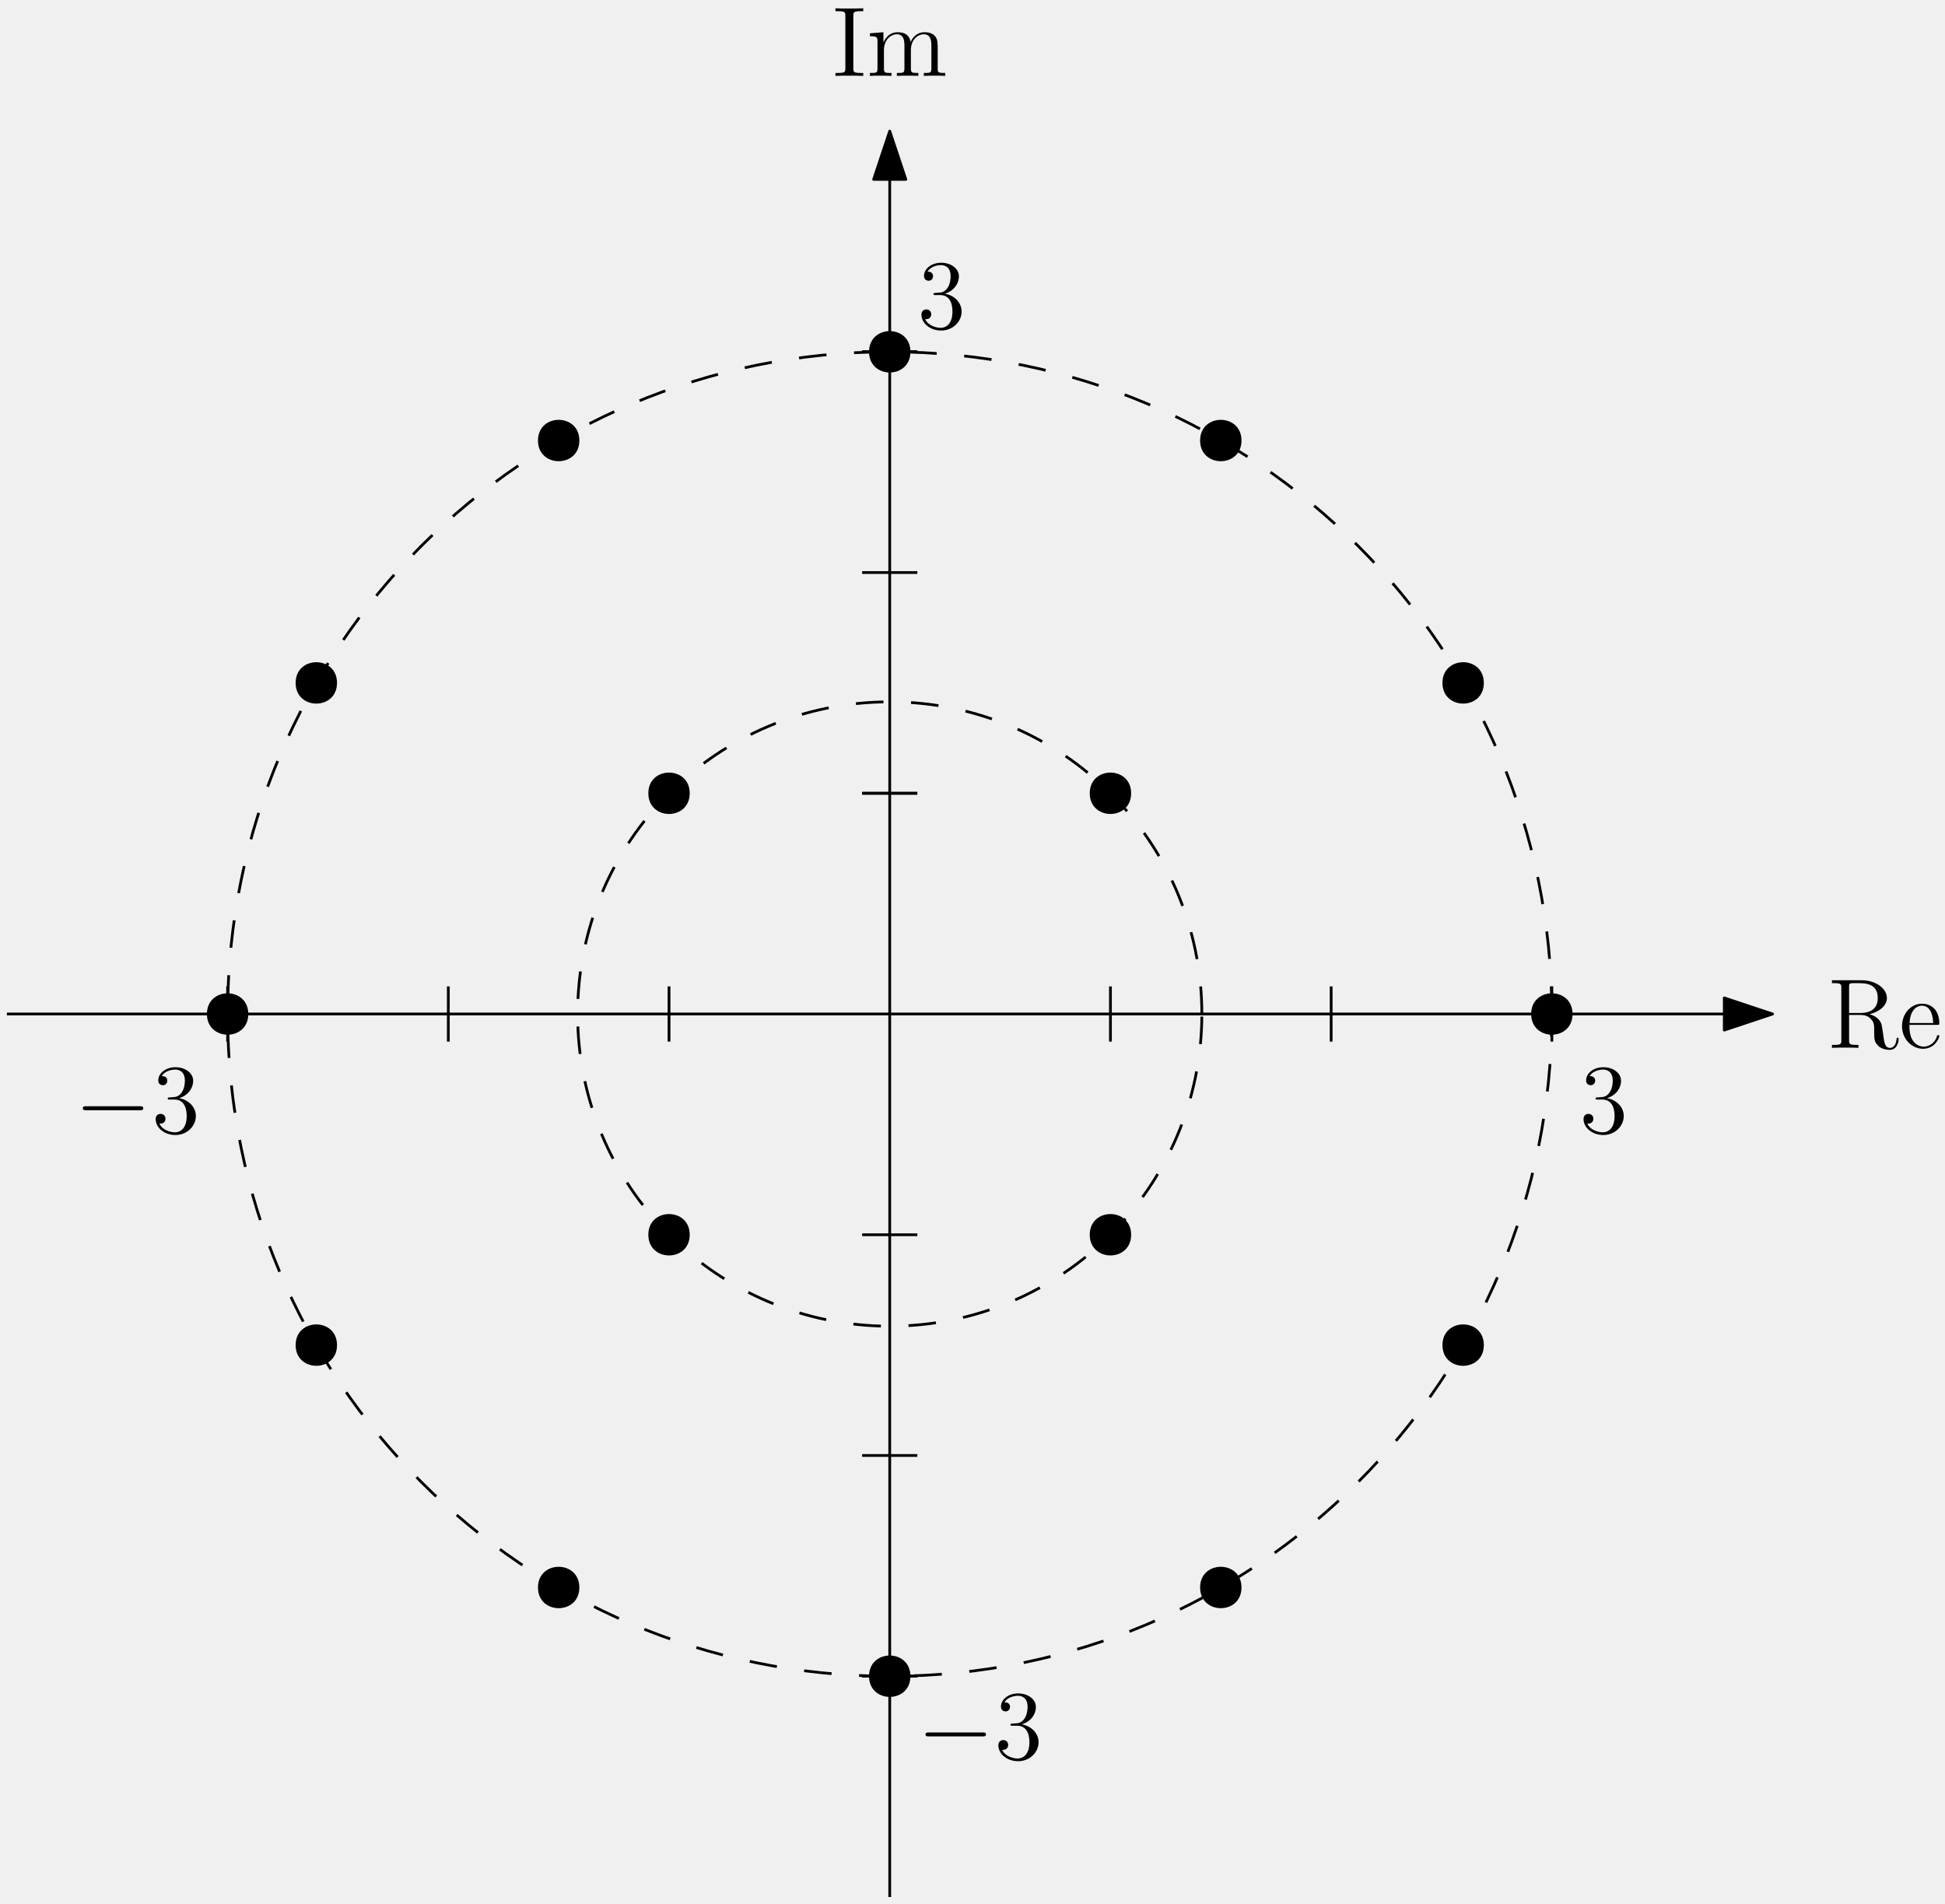
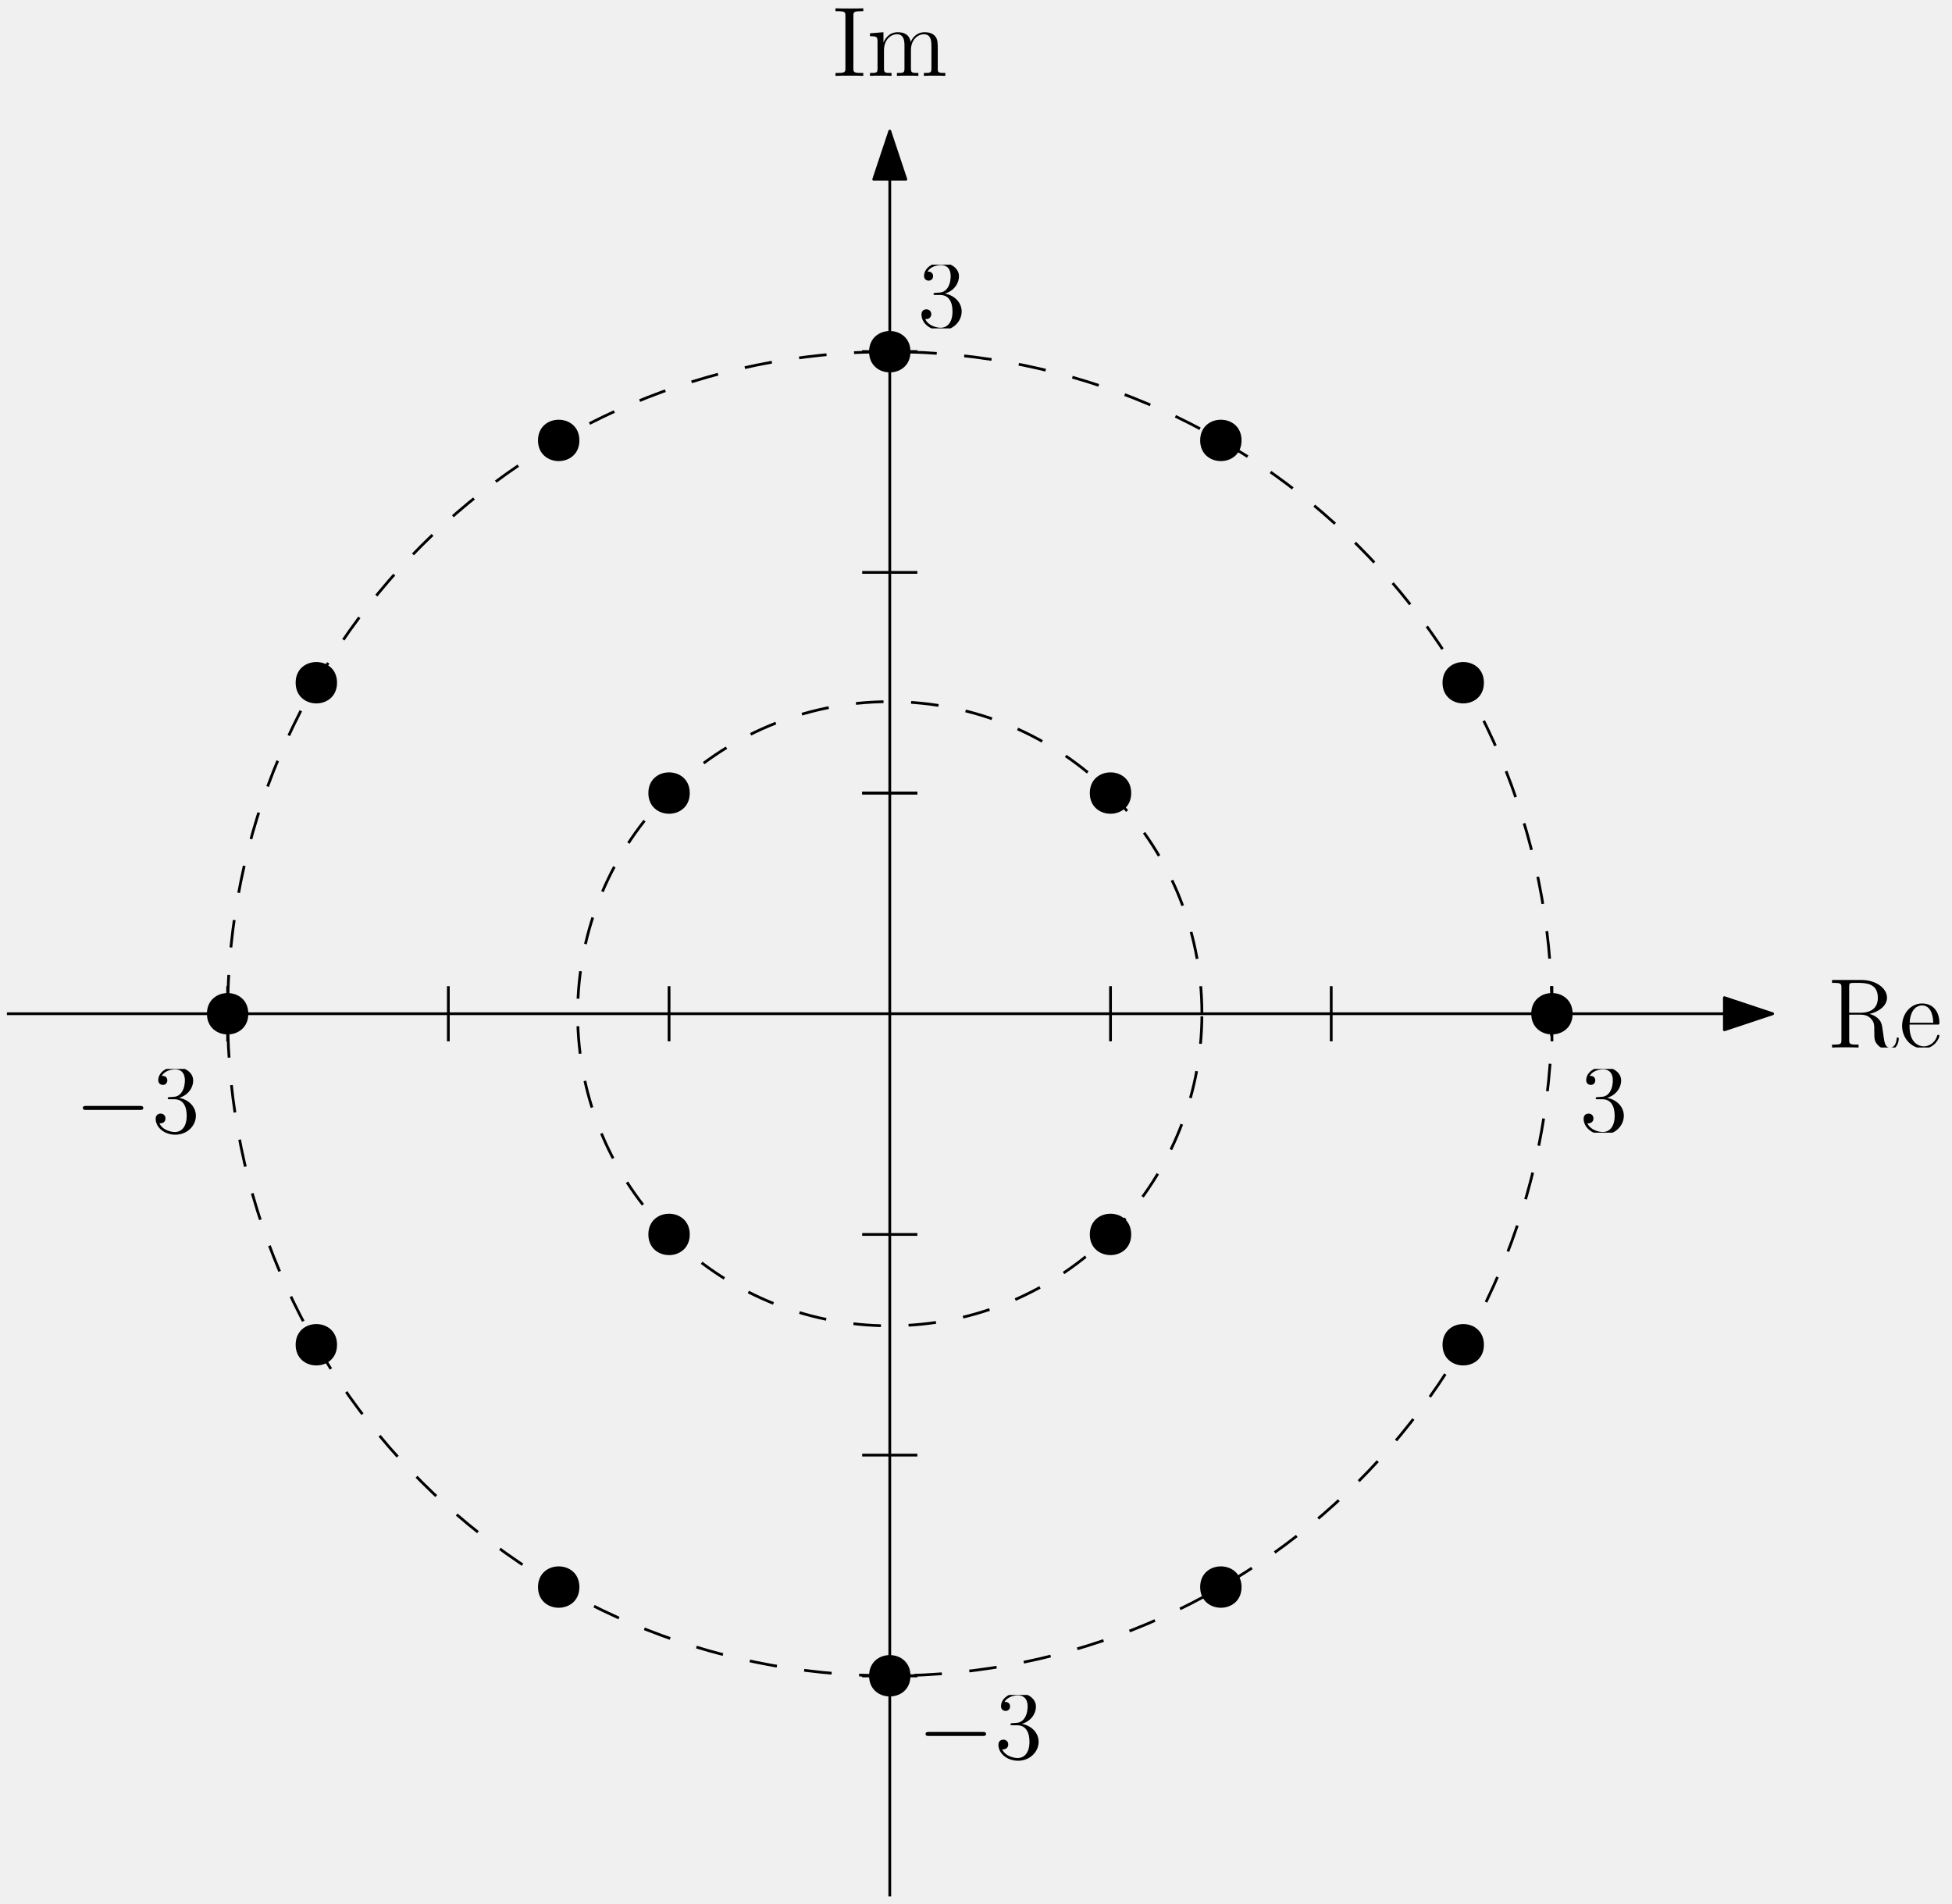
- <svg xmlns="http://www.w3.org/2000/svg" xmlns:xlink="http://www.w3.org/1999/xlink" width="282" height="276" viewBox="0 0 282 276">
+ <svg xmlns="http://www.w3.org/2000/svg" xmlns:xlink="http://www.w3.org/1999/xlink" width="283" height="276" viewBox="0 0 283 276">
+   <style>
+       .fill { fill: black; }
+       .stroke { stroke: black; }
+       @media (prefers-color-scheme: dark) {
+         .fill { fill: white; }
+         .stroke { stroke: white; }
+       }
+     </style>
  <defs>
    <g>
      <g id="glyph-0-0">
        <path d="M 9.453 -3.297 C 9.703 -3.297 9.953 -3.297 9.953 -3.578 C 9.953 -3.875 9.703 -3.875 9.453 -3.875 L 1.688 -3.875 C 1.453 -3.875 1.188 -3.875 1.188 -3.578 C 1.188 -3.297 1.453 -3.297 1.688 -3.297 Z M 9.453 -3.297 " />
      </g>
      <g id="glyph-1-0">
        <path d="M 2.641 -5.156 C 2.391 -5.141 2.344 -5.125 2.344 -4.984 C 2.344 -4.844 2.406 -4.844 2.672 -4.844 L 3.328 -4.844 C 4.547 -4.844 5.094 -3.844 5.094 -2.469 C 5.094 -0.594 4.109 -0.094 3.406 -0.094 C 2.719 -0.094 1.547 -0.422 1.141 -1.359 C 1.594 -1.297 2.016 -1.547 2.016 -2.062 C 2.016 -2.484 1.703 -2.766 1.312 -2.766 C 0.969 -2.766 0.594 -2.562 0.594 -2.016 C 0.594 -0.75 1.859 0.297 3.453 0.297 C 5.156 0.297 6.422 -1 6.422 -2.453 C 6.422 -3.766 5.359 -4.812 3.984 -5.047 C 5.234 -5.406 6.031 -6.453 6.031 -7.578 C 6.031 -8.703 4.859 -9.531 3.469 -9.531 C 2.031 -9.531 0.969 -8.656 0.969 -7.609 C 0.969 -7.047 1.422 -6.922 1.641 -6.922 C 1.938 -6.922 2.281 -7.141 2.281 -7.578 C 2.281 -8.031 1.938 -8.234 1.625 -8.234 C 1.531 -8.234 1.5 -8.234 1.469 -8.219 C 2.016 -9.188 3.359 -9.188 3.422 -9.188 C 3.906 -9.188 4.828 -8.984 4.828 -7.578 C 4.828 -7.297 4.797 -6.5 4.375 -5.875 C 3.938 -5.25 3.453 -5.203 3.062 -5.188 Z M 2.641 -5.156 " />
      </g>
      <g id="glyph-2-0">
        <path d="M 2.641 -5.156 C 2.391 -5.141 2.344 -5.125 2.344 -4.984 C 2.344 -4.844 2.406 -4.844 2.672 -4.844 L 3.328 -4.844 C 4.547 -4.844 5.094 -3.844 5.094 -2.469 C 5.094 -0.594 4.109 -0.094 3.406 -0.094 C 2.719 -0.094 1.547 -0.422 1.141 -1.359 C 1.594 -1.297 2.016 -1.547 2.016 -2.062 C 2.016 -2.484 1.703 -2.766 1.312 -2.766 C 0.969 -2.766 0.594 -2.562 0.594 -2.016 C 0.594 -0.75 1.859 0.297 3.453 0.297 C 5.156 0.297 6.422 -1 6.422 -2.453 C 6.422 -3.766 5.359 -4.812 3.984 -5.047 C 5.234 -5.406 6.031 -6.453 6.031 -7.578 C 6.031 -8.703 4.859 -9.531 3.469 -9.531 C 2.031 -9.531 0.969 -8.656 0.969 -7.609 C 0.969 -7.047 1.422 -6.922 1.641 -6.922 C 1.938 -6.922 2.281 -7.141 2.281 -7.578 C 2.281 -8.031 1.938 -8.234 1.625 -8.234 C 1.531 -8.234 1.5 -8.234 1.469 -8.219 C 2.016 -9.188 3.359 -9.188 3.422 -9.188 C 3.906 -9.188 4.828 -8.984 4.828 -7.578 C 4.828 -7.297 4.797 -6.5 4.375 -5.875 C 3.938 -5.25 3.453 -5.203 3.062 -5.188 Z M 2.641 -5.156 " />
      </g>
      <g id="glyph-3-0">
        <path d="M 6.047 -4.875 C 7.469 -5.203 8.578 -6.109 8.578 -7.219 C 8.578 -8.609 6.953 -9.797 4.891 -9.797 L 0.609 -9.797 L 0.609 -9.375 L 0.891 -9.375 C 1.922 -9.375 1.969 -9.234 1.969 -8.703 L 1.969 -1.094 C 1.969 -0.562 1.922 -0.422 0.891 -0.422 L 0.609 -0.422 L 0.609 0 C 0.938 -0.031 2.109 -0.031 2.531 -0.031 C 2.938 -0.031 4.125 -0.031 4.453 0 L 4.453 -0.422 L 4.172 -0.422 C 3.141 -0.422 3.094 -0.562 3.094 -1.094 L 3.094 -4.766 L 4.766 -4.766 C 5.328 -4.766 5.859 -4.609 6.234 -4.203 C 6.734 -3.656 6.734 -3.359 6.734 -2.359 C 6.734 -1.234 6.734 -0.859 7.359 -0.25 C 7.578 -0.031 8.172 0.297 8.984 0.297 C 10.094 0.297 10.281 -0.953 10.281 -1.25 C 10.281 -1.328 10.281 -1.469 10.125 -1.469 C 9.984 -1.469 9.984 -1.375 9.969 -1.234 C 9.891 -0.375 9.484 0.016 9.016 0.016 C 8.359 0.016 8.219 -0.656 8.109 -1.422 C 8.094 -1.516 8 -2.141 7.953 -2.5 C 7.859 -3.219 7.797 -3.672 7.375 -4.109 C 7.219 -4.281 6.844 -4.656 6.047 -4.875 Z M 4.703 -5.047 L 3.094 -5.047 L 3.094 -8.812 C 3.094 -9.141 3.094 -9.312 3.406 -9.359 C 3.531 -9.375 3.953 -9.375 4.25 -9.375 C 5.406 -9.375 7.25 -9.375 7.25 -7.219 C 7.25 -5.969 6.562 -5.047 4.703 -5.047 Z M 4.703 -5.047 " />
      </g>
      <g id="glyph-3-1">
        <path d="M 5.5 -3.328 C 5.812 -3.328 5.844 -3.328 5.844 -3.594 C 5.844 -5.047 5.062 -6.391 3.328 -6.391 C 1.688 -6.391 0.438 -4.922 0.438 -3.141 C 0.438 -1.25 1.891 0.141 3.484 0.141 C 5.188 0.141 5.844 -1.406 5.844 -1.703 C 5.844 -1.797 5.766 -1.844 5.688 -1.844 C 5.562 -1.844 5.531 -1.781 5.516 -1.703 C 5.141 -0.5 4.172 -0.172 3.578 -0.172 C 2.969 -0.172 1.516 -0.578 1.516 -3.062 L 1.516 -3.328 Z M 1.531 -3.594 C 1.656 -5.859 2.906 -6.109 3.312 -6.109 C 4.844 -6.109 4.938 -4.094 4.953 -3.594 Z M 1.531 -3.594 " />
      </g>
      <g id="glyph-3-2">
        <path d="M 3.109 -8.703 C 3.109 -9.234 3.156 -9.375 4.234 -9.375 L 4.547 -9.375 L 4.547 -9.797 C 4.203 -9.766 2.969 -9.766 2.531 -9.766 C 2.109 -9.766 0.859 -9.766 0.516 -9.797 L 0.516 -9.375 L 0.828 -9.375 C 1.906 -9.375 1.953 -9.234 1.953 -8.703 L 1.953 -1.094 C 1.953 -0.562 1.906 -0.422 0.828 -0.422 L 0.516 -0.422 L 0.516 0 C 0.859 -0.031 2.094 -0.031 2.531 -0.031 C 2.953 -0.031 4.203 -0.031 4.547 0 L 4.547 -0.422 L 4.234 -0.422 C 3.156 -0.422 3.109 -0.562 3.109 -1.094 Z M 3.109 -8.703 " />
      </g>
      <g id="glyph-3-3">
        <path d="M 10.281 -3.484 C 10.281 -4.812 10.281 -5.219 9.953 -5.688 C 9.531 -6.234 8.859 -6.328 8.375 -6.328 C 7.188 -6.328 6.578 -5.469 6.359 -4.906 C 6.156 -6.016 5.375 -6.328 4.469 -6.328 C 3.078 -6.328 2.531 -5.141 2.422 -4.844 L 2.406 -4.844 L 2.406 -6.328 L 0.453 -6.172 L 0.453 -5.75 C 1.438 -5.75 1.547 -5.656 1.547 -4.953 L 1.547 -1.062 C 1.547 -0.422 1.391 -0.422 0.453 -0.422 L 0.453 0 C 0.828 -0.031 1.609 -0.031 2.016 -0.031 C 2.422 -0.031 3.203 -0.031 3.578 0 L 3.578 -0.422 C 2.656 -0.422 2.484 -0.422 2.484 -1.062 L 2.484 -3.734 C 2.484 -5.234 3.469 -6.031 4.359 -6.031 C 5.25 -6.031 5.453 -5.312 5.453 -4.438 L 5.453 -1.062 C 5.453 -0.422 5.297 -0.422 4.359 -0.422 L 4.359 0 C 4.734 -0.031 5.516 -0.031 5.906 -0.031 C 6.328 -0.031 7.094 -0.031 7.469 0 L 7.469 -0.422 C 6.562 -0.422 6.391 -0.422 6.391 -1.062 L 6.391 -3.734 C 6.391 -5.234 7.375 -6.031 8.266 -6.031 C 9.156 -6.031 9.359 -5.312 9.359 -4.438 L 9.359 -1.062 C 9.359 -0.422 9.188 -0.422 8.266 -0.422 L 8.266 0 C 8.641 -0.031 9.406 -0.031 9.812 -0.031 C 10.234 -0.031 11 -0.031 11.375 0 L 11.375 -0.422 C 10.656 -0.422 10.297 -0.422 10.281 -0.844 Z M 10.281 -3.484 " />
      </g>
    </g>
+     <clipPath id="clip-0">
+       <path clip-rule="nonzero" d="M 22 155 L 29 155 L 29 165 L 22 165 Z M 22 155 " />
+     </clipPath>
+     <clipPath id="clip-1">
+       <path clip-rule="nonzero" d="M 229 155 L 236 155 L 236 164.246 L 229 164.246 Z M 229 155 " />
+     </clipPath>
+     <clipPath id="clip-2">
+       <path clip-rule="nonzero" d="M 133 38.375 L 140 38.375 L 140 47.621 L 133 47.621 Z M 133 38.375 " />
+     </clipPath>
+     <clipPath id="clip-3">
+       <path clip-rule="nonzero" d="M 144 245.777 L 151 245.777 L 151 256 L 144 256 Z M 144 245.777 " />
+     </clipPath>
+     <clipPath id="clip-4">
+       <path clip-rule="nonzero" d="M 265 142.098 L 281.582 142.098 L 281.582 151.902 L 265 151.902 Z M 265 142.098 " />
+     </clipPath>
+     <clipPath id="clip-5">
+       <path clip-rule="nonzero" d="M 121 1.195 L 137.387 1.195 L 137.387 11 L 121 11 Z M 121 1.195 " />
+     </clipPath>
  </defs>
-   <path fill="none" stroke-width="0.4" stroke-linecap="butt" stroke-linejoin="round" stroke="rgb(0%, 0%, 0%)" stroke-opacity="1" stroke-miterlimit="10" d="M 256 447.996 L 256 703.996 " transform="matrix(1, 0, 0, -1, -127, 723)" />
-   <path fill-rule="evenodd" fill="rgb(0%, 0%, 0%)" fill-opacity="1" stroke-width="0.4" stroke-linecap="butt" stroke-linejoin="round" stroke="rgb(0%, 0%, 0%)" stroke-opacity="1" stroke-miterlimit="10" d="M 256 703.996 L 253.668 696.996 L 258.332 696.996 Z M 256 703.996 " transform="matrix(1, 0, 0, -1, -127, 723)" />
-   <path fill="none" stroke-width="0.4" stroke-linecap="butt" stroke-linejoin="round" stroke="rgb(0%, 0%, 0%)" stroke-opacity="1" stroke-miterlimit="10" d="M 128 576 L 384 576 " transform="matrix(1, 0, 0, -1, -127, 723)" />
-   <path fill-rule="evenodd" fill="rgb(0%, 0%, 0%)" fill-opacity="1" stroke-width="0.4" stroke-linecap="butt" stroke-linejoin="round" stroke="rgb(0%, 0%, 0%)" stroke-opacity="1" stroke-miterlimit="10" d="M 384 576 L 377 578.332 L 377 573.668 Z M 384 576 " transform="matrix(1, 0, 0, -1, -127, 723)" />
-   <path fill="none" stroke-width="0.4" stroke-linecap="butt" stroke-linejoin="round" stroke="rgb(0%, 0%, 0%)" stroke-opacity="1" stroke-miterlimit="10" d="M 252 672 L 260 672 " transform="matrix(1, 0, 0, -1, -127, 723)" />
-   <g fill="rgb(0%, 0%, 0%)" fill-opacity="1">
+   <path fill="none" stroke-width="0.4" stroke-linecap="butt" stroke-linejoin="round" stroke-opacity="1" stroke-miterlimit="10" d="M 256 447.996 L 256 703.996 " transform="matrix(1, 0, 0, -1, -127, 723)" class="stroke" />
+   <path fill-rule="evenodd" fill-opacity="1" stroke-width="0.4" stroke-linecap="butt" stroke-linejoin="round" stroke-opacity="1" stroke-miterlimit="10" d="M 256 703.996 L 253.668 696.996 L 258.332 696.996 Z M 256 703.996 " transform="matrix(1, 0, 0, -1, -127, 723)" class="fill stroke" />
+   <path fill="none" stroke-width="0.4" stroke-linecap="butt" stroke-linejoin="round" stroke-opacity="1" stroke-miterlimit="10" d="M 128 576 L 384 576 " transform="matrix(1, 0, 0, -1, -127, 723)" class="stroke" />
+   <path fill-rule="evenodd" fill-opacity="1" stroke-width="0.4" stroke-linecap="butt" stroke-linejoin="round" stroke-opacity="1" stroke-miterlimit="10" d="M 384 576 L 377 578.332 L 377 573.668 Z M 384 576 " transform="matrix(1, 0, 0, -1, -127, 723)" class="fill stroke" />
+   <path fill="none" stroke-width="0.4" stroke-linecap="butt" stroke-linejoin="round" stroke-opacity="1" stroke-miterlimit="10" d="M 252 672 L 260 672 " transform="matrix(1, 0, 0, -1, -127, 723)" class="stroke" />
+   <g fill-opacity="1" class="fill">
    <use xlink:href="#glyph-0-0" x="10.818" y="164.245" />
  </g>
-   <g fill="rgb(0%, 0%, 0%)" fill-opacity="1">
-     <use xlink:href="#glyph-1-0" x="21.976" y="164.245" />
+   <g clip-path="url(#clip-0)">
+     <g fill-opacity="1" class="fill">
+       <use xlink:href="#glyph-1-0" x="21.976" y="164.245" />
+     </g>
  </g>
-   <g fill="rgb(0%, 0%, 0%)" fill-opacity="1">
-     <use xlink:href="#glyph-2-0" x="229" y="164.245" />
+   <g clip-path="url(#clip-1)">
+     <g fill-opacity="1" class="fill">
+       <use xlink:href="#glyph-2-0" x="229" y="164.245" />
+     </g>
  </g>
-   <g fill="rgb(0%, 0%, 0%)" fill-opacity="1">
-     <use xlink:href="#glyph-2-0" x="133" y="47.621" />
+   <g clip-path="url(#clip-2)">
+     <g fill-opacity="1" class="fill">
+       <use xlink:href="#glyph-2-0" x="133" y="47.621" />
+     </g>
  </g>
-   <g fill="rgb(0%, 0%, 0%)" fill-opacity="1">
+   <g fill-opacity="1" class="fill">
    <use xlink:href="#glyph-0-0" x="133" y="255.024" />
  </g>
-   <g fill="rgb(0%, 0%, 0%)" fill-opacity="1">
-     <use xlink:href="#glyph-1-0" x="144.158" y="255.024" />
+   <g clip-path="url(#clip-3)">
+     <g fill-opacity="1" class="fill">
+       <use xlink:href="#glyph-1-0" x="144.158" y="255.024" />
+     </g>
  </g>
-   <path fill="none" stroke-width="0.4" stroke-linecap="butt" stroke-linejoin="round" stroke="rgb(0%, 0%, 0%)" stroke-opacity="1" stroke-dasharray="4" stroke-miterlimit="10" d="M 352 576 C 352 629.02 309.02 672 256 672 C 202.98 672 160 629.02 160 576 C 160 522.98 202.98 480 256 480 C 309.02 480 352 522.98 352 576 Z M 352 576 " transform="matrix(1, 0, 0, -1, -127, 723)" />
-   <path fill="none" stroke-width="0.4" stroke-linecap="butt" stroke-linejoin="round" stroke="rgb(0%, 0%, 0%)" stroke-opacity="1" stroke-miterlimit="10" d="M 252 672 L 260 672 " transform="matrix(1, 0, 0, -1, -127, 723)" />
-   <path fill-rule="evenodd" fill="rgb(0%, 0%, 0%)" fill-opacity="1" d="M 164 115 C 164 111 158 111 158 115 C 158 119 164 119 164 115 Z M 164 115 " />
-   <path fill-rule="evenodd" fill="rgb(0%, 0%, 0%)" fill-opacity="1" d="M 100 115 C 100 111 94 111 94 115 C 94 119 100 119 100 115 Z M 100 115 " />
-   <path fill="none" stroke-width="0.4" stroke-linecap="butt" stroke-linejoin="round" stroke="rgb(0%, 0%, 0%)" stroke-opacity="1" stroke-miterlimit="10" d="M 160 580 L 160 572 " transform="matrix(1, 0, 0, -1, -127, 723)" />
-   <path fill="none" stroke-width="0.4" stroke-linecap="butt" stroke-linejoin="round" stroke="rgb(0%, 0%, 0%)" stroke-opacity="1" stroke-miterlimit="10" d="M 352 580 L 352 572 " transform="matrix(1, 0, 0, -1, -127, 723)" />
-   <path fill="none" stroke-width="0.4" stroke-linecap="butt" stroke-linejoin="round" stroke="rgb(0%, 0%, 0%)" stroke-opacity="1" stroke-miterlimit="10" d="M 252 640 L 260 640 " transform="matrix(1, 0, 0, -1, -127, 723)" />
-   <path fill="none" stroke-width="0.4" stroke-linecap="butt" stroke-linejoin="round" stroke="rgb(0%, 0%, 0%)" stroke-opacity="1" stroke-miterlimit="10" d="M 252 544 L 260 544 " transform="matrix(1, 0, 0, -1, -127, 723)" />
-   <path fill="none" stroke-width="0.4" stroke-linecap="butt" stroke-linejoin="round" stroke="rgb(0%, 0%, 0%)" stroke-opacity="1" stroke-miterlimit="10" d="M 252 512 L 260 512 " transform="matrix(1, 0, 0, -1, -127, 723)" />
-   <path fill="none" stroke-width="0.4" stroke-linecap="butt" stroke-linejoin="round" stroke="rgb(0%, 0%, 0%)" stroke-opacity="1" stroke-miterlimit="10" d="M 252 480 L 260 480 " transform="matrix(1, 0, 0, -1, -127, 723)" />
-   <path fill="none" stroke-width="0.4" stroke-linecap="butt" stroke-linejoin="round" stroke="rgb(0%, 0%, 0%)" stroke-opacity="1" stroke-miterlimit="10" d="M 252 480 L 260 480 " transform="matrix(1, 0, 0, -1, -127, 723)" />
-   <g fill="rgb(0%, 0%, 0%)" fill-opacity="1">
-     <use xlink:href="#glyph-3-0" x="265" y="151.901" />
-     <use xlink:href="#glyph-3-1" x="275.329" y="151.901" />
+   <path fill="none" stroke-width="0.4" stroke-linecap="butt" stroke-linejoin="round" stroke-opacity="1" stroke-dasharray="4" stroke-miterlimit="10" d="M 352 576 C 352 629.02 309.02 672 256 672 C 202.98 672 160 629.02 160 576 C 160 522.98 202.98 480 256 480 C 309.02 480 352 522.98 352 576 Z M 352 576 " transform="matrix(1, 0, 0, -1, -127, 723)" class="stroke" />
+   <path fill="none" stroke-width="0.4" stroke-linecap="butt" stroke-linejoin="round" stroke-opacity="1" stroke-miterlimit="10" d="M 252 672 L 260 672 " transform="matrix(1, 0, 0, -1, -127, 723)" class="stroke" />
+   <path fill-rule="evenodd" fill-opacity="1" d="M 164 115 C 164 111 158 111 158 115 C 158 119 164 119 164 115 Z M 164 115 " class="fill" />
+   <path fill-rule="evenodd" fill-opacity="1" d="M 100 115 C 100 111 94 111 94 115 C 94 119 100 119 100 115 Z M 100 115 " class="fill" />
+   <path fill="none" stroke-width="0.4" stroke-linecap="butt" stroke-linejoin="round" stroke-opacity="1" stroke-miterlimit="10" d="M 160 580 L 160 572 " transform="matrix(1, 0, 0, -1, -127, 723)" class="stroke" />
+   <path fill="none" stroke-width="0.4" stroke-linecap="butt" stroke-linejoin="round" stroke-opacity="1" stroke-miterlimit="10" d="M 352 580 L 352 572 " transform="matrix(1, 0, 0, -1, -127, 723)" class="stroke" />
+   <path fill="none" stroke-width="0.4" stroke-linecap="butt" stroke-linejoin="round" stroke-opacity="1" stroke-miterlimit="10" d="M 252 640 L 260 640 " transform="matrix(1, 0, 0, -1, -127, 723)" class="stroke" />
+   <path fill="none" stroke-width="0.4" stroke-linecap="butt" stroke-linejoin="round" stroke-opacity="1" stroke-miterlimit="10" d="M 252 544 L 260 544 " transform="matrix(1, 0, 0, -1, -127, 723)" class="stroke" />
+   <path fill="none" stroke-width="0.4" stroke-linecap="butt" stroke-linejoin="round" stroke-opacity="1" stroke-miterlimit="10" d="M 252 512 L 260 512 " transform="matrix(1, 0, 0, -1, -127, 723)" class="stroke" />
+   <path fill="none" stroke-width="0.4" stroke-linecap="butt" stroke-linejoin="round" stroke-opacity="1" stroke-miterlimit="10" d="M 252 480 L 260 480 " transform="matrix(1, 0, 0, -1, -127, 723)" class="stroke" />
+   <path fill="none" stroke-width="0.4" stroke-linecap="butt" stroke-linejoin="round" stroke-opacity="1" stroke-miterlimit="10" d="M 252 480 L 260 480 " transform="matrix(1, 0, 0, -1, -127, 723)" class="stroke" />
+   <g clip-path="url(#clip-4)">
+     <g fill-opacity="1" class="fill">
+       <use xlink:href="#glyph-3-0" x="265" y="151.901" />
+       <use xlink:href="#glyph-3-1" x="275.329" y="151.901" />
+     </g>
  </g>
-   <g fill="rgb(0%, 0%, 0%)" fill-opacity="1">
-     <use xlink:href="#glyph-3-2" x="120.613" y="11" />
-     <use xlink:href="#glyph-3-3" x="125.677" y="11" />
+   <g clip-path="url(#clip-5)">
+     <g fill-opacity="1" class="fill">
+       <use xlink:href="#glyph-3-2" x="120.613" y="11" />
+       <use xlink:href="#glyph-3-3" x="125.677" y="11" />
+     </g>
  </g>
-   <path fill="none" stroke-width="0.4" stroke-linecap="butt" stroke-linejoin="round" stroke="rgb(0%, 0%, 0%)" stroke-opacity="1" stroke-miterlimit="10" d="M 288 580 L 288 572 " transform="matrix(1, 0, 0, -1, -127, 723)" />
-   <path fill="none" stroke-width="0.4" stroke-linecap="butt" stroke-linejoin="round" stroke="rgb(0%, 0%, 0%)" stroke-opacity="1" stroke-miterlimit="10" d="M 252 608 L 260 608 " transform="matrix(1, 0, 0, -1, -127, 723)" />
-   <path fill="none" stroke-width="0.4" stroke-linecap="butt" stroke-linejoin="round" stroke="rgb(0%, 0%, 0%)" stroke-opacity="1" stroke-miterlimit="10" d="M 252 608 L 260 608 " transform="matrix(1, 0, 0, -1, -127, 723)" />
-   <path fill="none" stroke-width="0.4" stroke-linecap="butt" stroke-linejoin="round" stroke="rgb(0%, 0%, 0%)" stroke-opacity="1" stroke-miterlimit="10" d="M 320 580 L 320 572 " transform="matrix(1, 0, 0, -1, -127, 723)" />
-   <path fill="none" stroke-width="0.4" stroke-linecap="butt" stroke-linejoin="round" stroke="rgb(0%, 0%, 0%)" stroke-opacity="1" stroke-miterlimit="10" d="M 224 580 L 224 572 " transform="matrix(1, 0, 0, -1, -127, 723)" />
-   <path fill="none" stroke-width="0.4" stroke-linecap="butt" stroke-linejoin="round" stroke="rgb(0%, 0%, 0%)" stroke-opacity="1" stroke-miterlimit="10" d="M 192 580 L 192 572 " transform="matrix(1, 0, 0, -1, -127, 723)" />
-   <path fill="none" stroke-width="0.4" stroke-linecap="butt" stroke-linejoin="round" stroke="rgb(0%, 0%, 0%)" stroke-opacity="1" stroke-dasharray="4" stroke-miterlimit="10" d="M 301.254 576 C 301.254 600.992 280.992 621.254 256 621.254 C 231.008 621.254 210.746 600.992 210.746 576 C 210.746 551.008 231.008 530.746 256 530.746 C 280.992 530.746 301.254 551.008 301.254 576 Z M 301.254 576 " transform="matrix(1, 0, 0, -1, -127, 723)" />
-   <path fill-rule="evenodd" fill="rgb(0%, 0%, 0%)" fill-opacity="1" d="M 100 179 C 100 175 94 175 94 179 C 94 183 100 183 100 179 Z M 100 179 " />
-   <path fill-rule="evenodd" fill="rgb(0%, 0%, 0%)" fill-opacity="1" d="M 164 179 C 164 175 158 175 158 179 C 158 183 164 183 164 179 Z M 164 179 " />
-   <path fill-rule="evenodd" fill="rgb(0%, 0%, 0%)" fill-opacity="1" d="M 228 147 C 228 143 222 143 222 147 C 222 151 228 151 228 147 Z M 228 147 " />
-   <path fill-rule="evenodd" fill="rgb(0%, 0%, 0%)" fill-opacity="1" d="M 132 51 C 132 47 126 47 126 51 C 126 55 132 55 132 51 Z M 132 51 " />
-   <path fill-rule="evenodd" fill="rgb(0%, 0%, 0%)" fill-opacity="1" d="M 36 147 C 36 143 30 143 30 147 C 30 151 36 151 36 147 Z M 36 147 " />
-   <path fill-rule="evenodd" fill="rgb(0%, 0%, 0%)" fill-opacity="1" d="M 132 243 C 132 239 126 239 126 243 C 126 247 132 247 132 243 Z M 132 243 " />
-   <path fill-rule="evenodd" fill="rgb(0%, 0%, 0%)" fill-opacity="1" d="M 215.137 99 C 215.137 95 209.137 95 209.137 99 C 209.137 103 215.137 103 215.137 99 Z M 215.137 99 " />
-   <path fill-rule="evenodd" fill="rgb(0%, 0%, 0%)" fill-opacity="1" d="M 180 63.863 C 180 59.863 174 59.863 174 63.863 C 174 67.863 180 67.863 180 63.863 Z M 180 63.863 " />
-   <path fill-rule="evenodd" fill="rgb(0%, 0%, 0%)" fill-opacity="1" d="M 84 63.863 C 84 59.863 78 59.863 78 63.863 C 78 67.863 84 67.863 84 63.863 Z M 84 63.863 " />
-   <path fill-rule="evenodd" fill="rgb(0%, 0%, 0%)" fill-opacity="1" d="M 48.863 99 C 48.863 95 42.863 95 42.863 99 C 42.863 103 48.863 103 48.863 99 Z M 48.863 99 " />
-   <path fill-rule="evenodd" fill="rgb(0%, 0%, 0%)" fill-opacity="1" d="M 48.863 195 C 48.863 191 42.863 191 42.863 195 C 42.863 199 48.863 199 48.863 195 Z M 48.863 195 " />
-   <path fill-rule="evenodd" fill="rgb(0%, 0%, 0%)" fill-opacity="1" d="M 84 230.137 C 84 226.137 78 226.137 78 230.137 C 78 234.137 84 234.137 84 230.137 Z M 84 230.137 " />
-   <path fill-rule="evenodd" fill="rgb(0%, 0%, 0%)" fill-opacity="1" d="M 180 230.137 C 180 226.137 174 226.137 174 230.137 C 174 234.137 180 234.137 180 230.137 Z M 180 230.137 " />
-   <path fill-rule="evenodd" fill="rgb(0%, 0%, 0%)" fill-opacity="1" d="M 215.137 195 C 215.137 191 209.137 191 209.137 195 C 209.137 199 215.137 199 215.137 195 Z M 215.137 195 " />
+   <path fill="none" stroke-width="0.4" stroke-linecap="butt" stroke-linejoin="round" stroke-opacity="1" stroke-miterlimit="10" d="M 288 580 L 288 572 " transform="matrix(1, 0, 0, -1, -127, 723)" class="stroke" />
+   <path fill="none" stroke-width="0.4" stroke-linecap="butt" stroke-linejoin="round" stroke-opacity="1" stroke-miterlimit="10" d="M 252 608 L 260 608 " transform="matrix(1, 0, 0, -1, -127, 723)" class="stroke" />
+   <path fill="none" stroke-width="0.4" stroke-linecap="butt" stroke-linejoin="round" stroke-opacity="1" stroke-miterlimit="10" d="M 252 608 L 260 608 " transform="matrix(1, 0, 0, -1, -127, 723)" class="stroke" />
+   <path fill="none" stroke-width="0.4" stroke-linecap="butt" stroke-linejoin="round" stroke-opacity="1" stroke-miterlimit="10" d="M 320 580 L 320 572 " transform="matrix(1, 0, 0, -1, -127, 723)" class="stroke" />
+   <path fill="none" stroke-width="0.4" stroke-linecap="butt" stroke-linejoin="round" stroke-opacity="1" stroke-miterlimit="10" d="M 224 580 L 224 572 " transform="matrix(1, 0, 0, -1, -127, 723)" class="stroke" />
+   <path fill="none" stroke-width="0.4" stroke-linecap="butt" stroke-linejoin="round" stroke-opacity="1" stroke-miterlimit="10" d="M 192 580 L 192 572 " transform="matrix(1, 0, 0, -1, -127, 723)" class="stroke" />
+   <path fill="none" stroke-width="0.4" stroke-linecap="butt" stroke-linejoin="round" stroke-opacity="1" stroke-dasharray="4" stroke-miterlimit="10" d="M 301.254 576 C 301.254 600.992 280.992 621.254 256 621.254 C 231.008 621.254 210.746 600.992 210.746 576 C 210.746 551.008 231.008 530.746 256 530.746 C 280.992 530.746 301.254 551.008 301.254 576 Z M 301.254 576 " transform="matrix(1, 0, 0, -1, -127, 723)" class="stroke" />
+   <path fill-rule="evenodd" fill-opacity="1" d="M 100 179 C 100 175 94 175 94 179 C 94 183 100 183 100 179 Z M 100 179 " class="fill" />
+   <path fill-rule="evenodd" fill-opacity="1" d="M 164 179 C 164 175 158 175 158 179 C 158 183 164 183 164 179 Z M 164 179 " class="fill" />
+   <path fill-rule="evenodd" fill-opacity="1" d="M 228 147 C 228 143 222 143 222 147 C 222 151 228 151 228 147 Z M 228 147 " class="fill" />
+   <path fill-rule="evenodd" fill-opacity="1" d="M 132 51 C 132 47 126 47 126 51 C 126 55 132 55 132 51 Z M 132 51 " class="fill" />
+   <path fill-rule="evenodd" fill-opacity="1" d="M 36 147 C 36 143 30 143 30 147 C 30 151 36 151 36 147 Z M 36 147 " class="fill" />
+   <path fill-rule="evenodd" fill-opacity="1" d="M 132 243 C 132 239 126 239 126 243 C 126 247 132 247 132 243 Z M 132 243 " class="fill" />
+   <path fill-rule="evenodd" fill-opacity="1" d="M 215.137 99 C 215.137 95 209.137 95 209.137 99 C 209.137 103 215.137 103 215.137 99 Z M 215.137 99 " class="fill" />
+   <path fill-rule="evenodd" fill-opacity="1" d="M 180 63.863 C 180 59.863 174 59.863 174 63.863 C 174 67.863 180 67.863 180 63.863 Z M 180 63.863 " class="fill" />
+   <path fill-rule="evenodd" fill-opacity="1" d="M 84 63.863 C 84 59.863 78 59.863 78 63.863 C 78 67.863 84 67.863 84 63.863 Z M 84 63.863 " class="fill" />
+   <path fill-rule="evenodd" fill-opacity="1" d="M 48.863 99 C 48.863 95 42.863 95 42.863 99 C 42.863 103 48.863 103 48.863 99 Z M 48.863 99 " class="fill" />
+   <path fill-rule="evenodd" fill-opacity="1" d="M 48.863 195 C 48.863 191 42.863 191 42.863 195 C 42.863 199 48.863 199 48.863 195 Z M 48.863 195 " class="fill" />
+   <path fill-rule="evenodd" fill-opacity="1" d="M 84 230.137 C 84 226.137 78 226.137 78 230.137 C 78 234.137 84 234.137 84 230.137 Z M 84 230.137 " class="fill" />
+   <path fill-rule="evenodd" fill-opacity="1" d="M 180 230.137 C 180 226.137 174 226.137 174 230.137 C 174 234.137 180 234.137 180 230.137 Z M 180 230.137 " class="fill" />
+   <path fill-rule="evenodd" fill-opacity="1" d="M 215.137 195 C 215.137 191 209.137 191 209.137 195 C 209.137 199 215.137 199 215.137 195 Z M 215.137 195 " class="fill" />
</svg>
